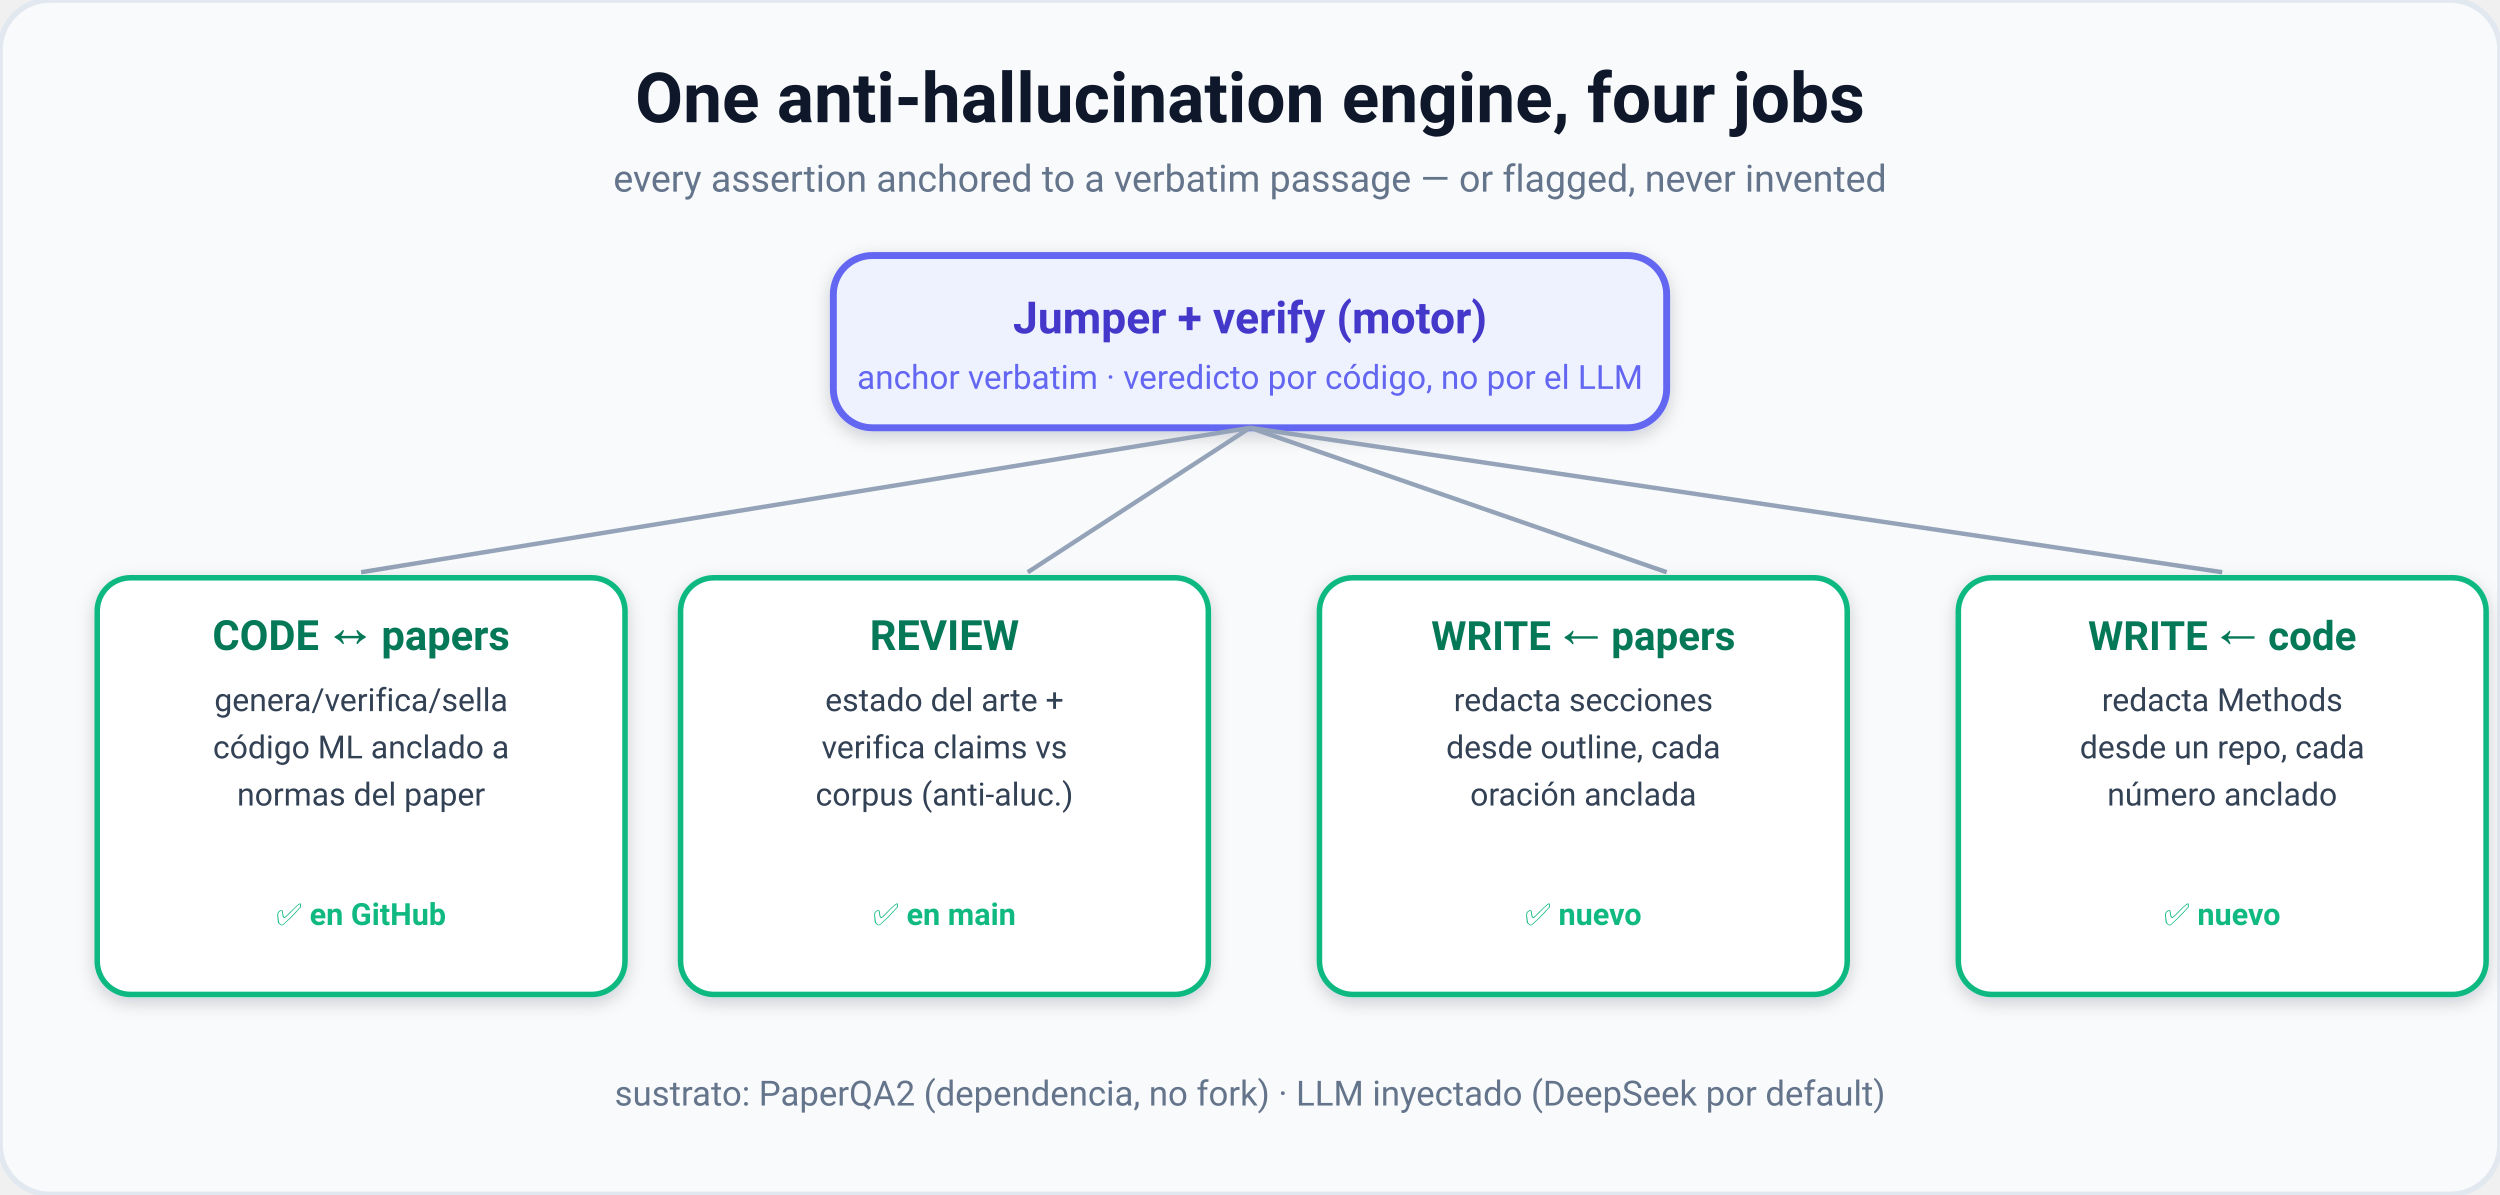
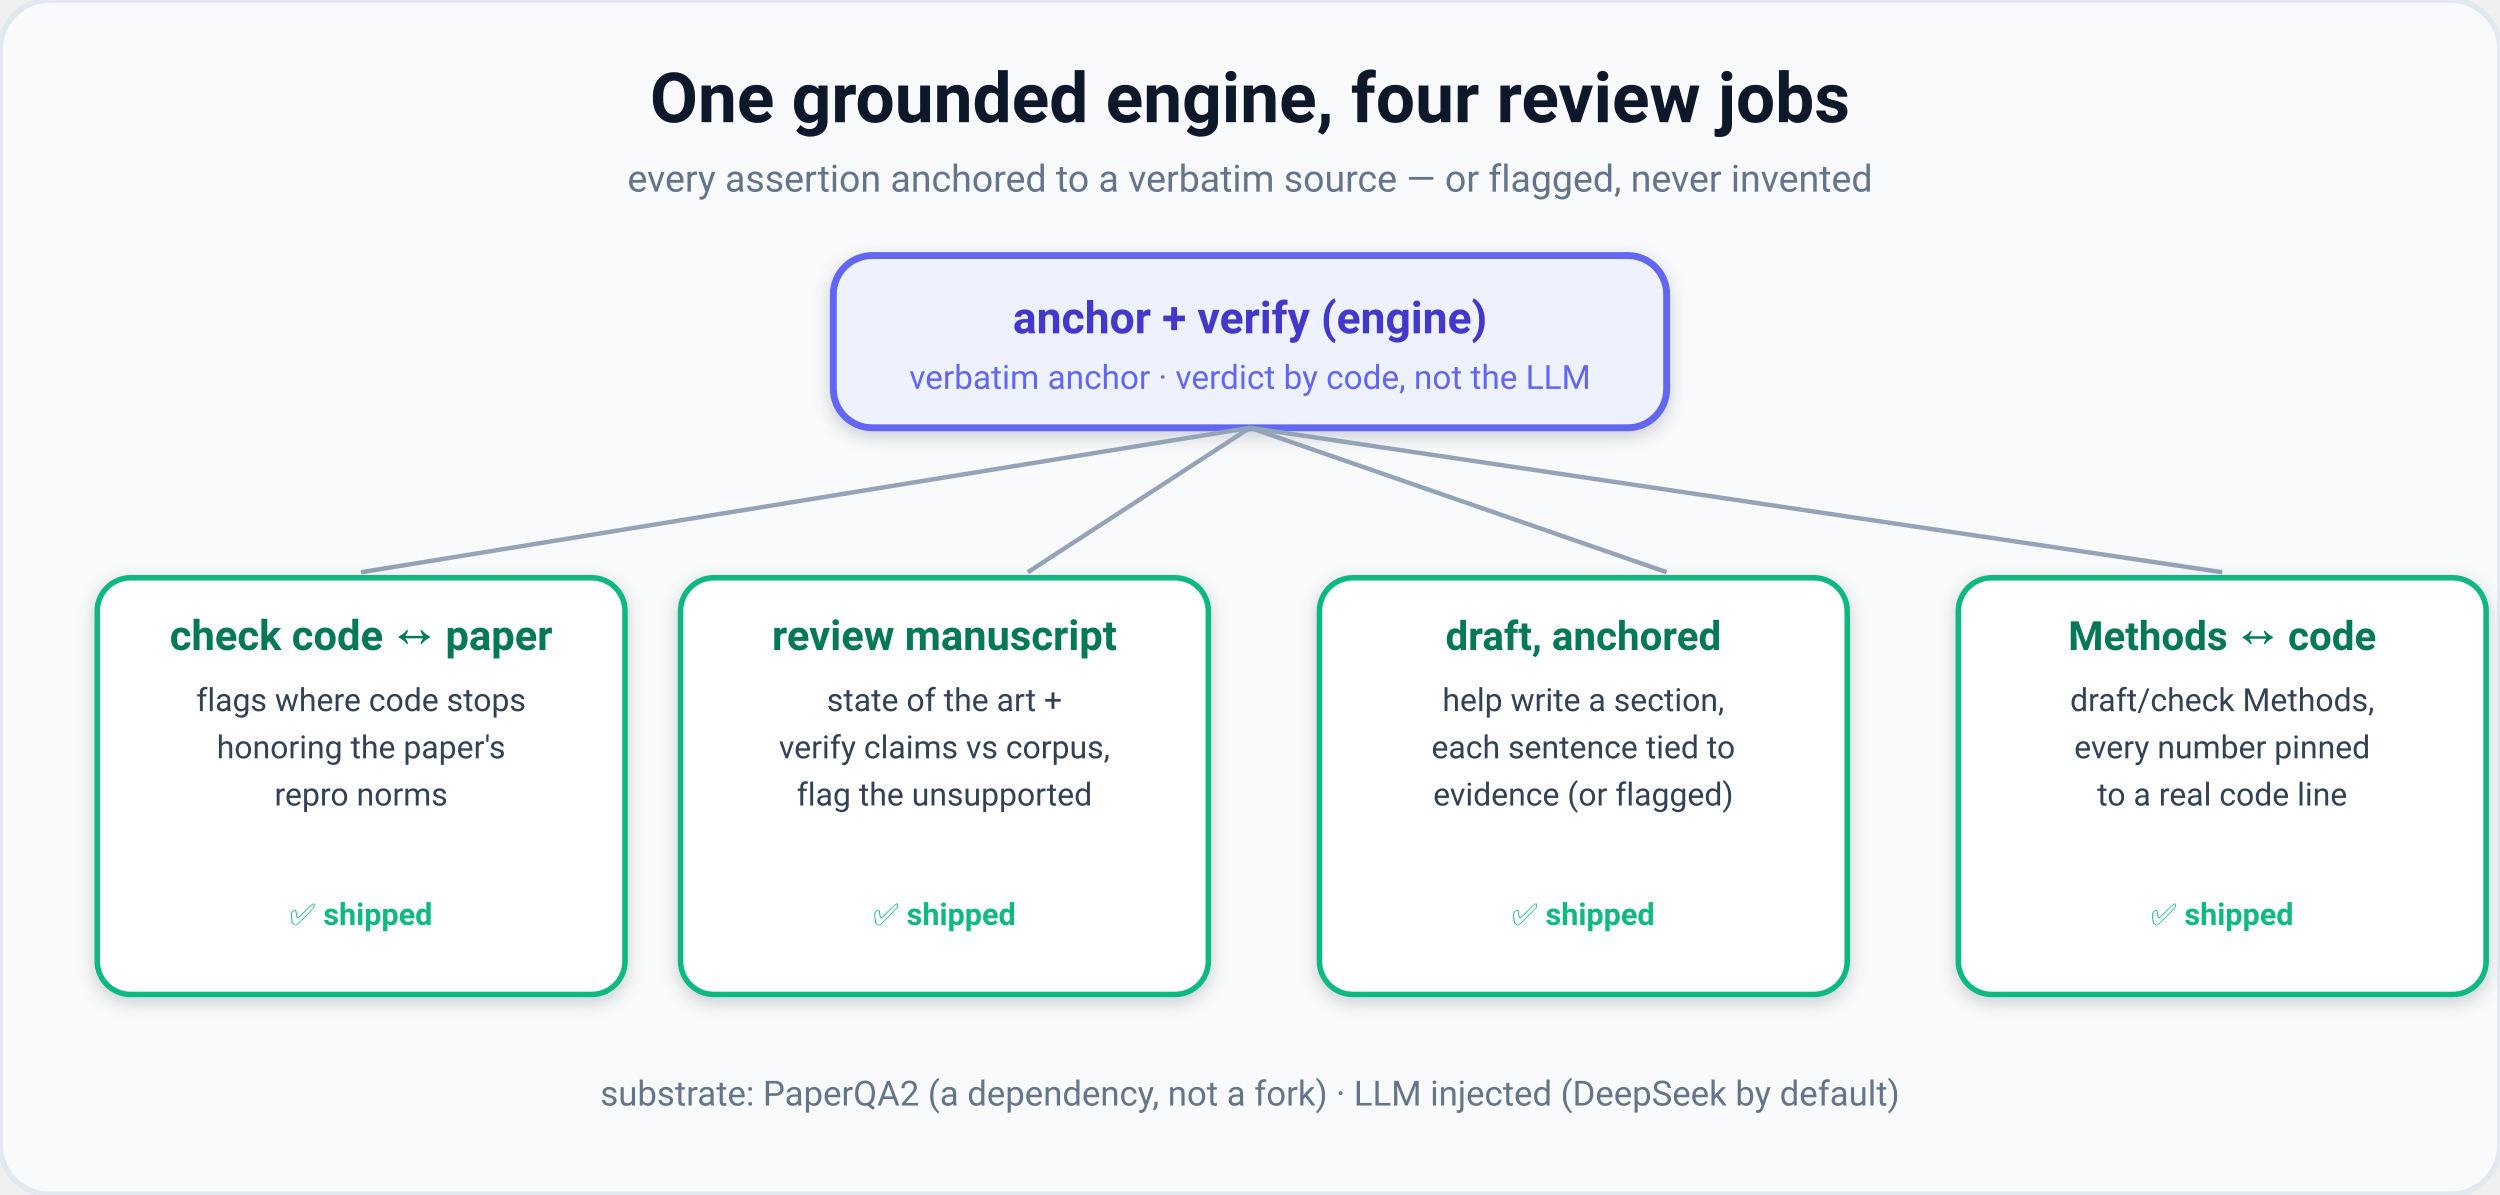
<svg xmlns="http://www.w3.org/2000/svg" width="900" height="430" viewBox="0 0 900 430" font-family="-apple-system, Segoe UI, Roboto, Helvetica, Arial, sans-serif">
  <defs>
    <filter id="s" x="-20%" y="-20%" width="140%" height="140%">
      <feDropShadow dx="0" dy="2" stdDeviation="3" flood-color="#0f172a" flood-opacity="0.18" />
    </filter>
  </defs>
  <rect x="0" y="0" width="900" height="430" rx="18" fill="#f8fafc" />
  <rect x="0" y="0" width="900" height="430" rx="18" fill="none" stroke="#e2e8f0" stroke-width="2" />
-   <text x="450" y="44" text-anchor="middle" font-size="25" font-weight="700" fill="#0f172a">One anti-hallucination engine, four jobs</text>
-   <text x="450" y="69" text-anchor="middle" font-size="13.5" fill="#64748b">every assertion anchored to a verbatim passage — or flagged, never invented</text>
+   <text x="450" y="44" text-anchor="middle" font-size="25" font-weight="700" fill="#0f172a">One grounded engine, four review jobs</text>
+   <text x="450" y="69" text-anchor="middle" font-size="13.5" fill="#64748b">every assertion anchored to a verbatim source — or flagged, never invented</text>
  <rect x="300" y="92" width="300" height="62" rx="14" fill="#eef2ff" stroke="#6366f1" stroke-width="2.5" filter="url(#s)" />
-   <text x="450" y="120" text-anchor="middle" font-size="16" font-weight="700" fill="#4338ca">Jumper + verify (motor)</text>
-   <text x="450" y="140" text-anchor="middle" font-size="12" fill="#6366f1">anchor verbatim · veredicto por código, no por el LLM</text>
+   <text x="450" y="120" text-anchor="middle" font-size="16" font-weight="700" fill="#4338ca">anchor + verify (engine)</text>
+   <text x="450" y="140" text-anchor="middle" font-size="12" fill="#6366f1">verbatim anchor · verdict by code, not the LLM</text>
  <line x1="450" y1="154" x2="130" y2="206" stroke="#94a3b8" stroke-width="1.6" />
  <line x1="450" y1="154" x2="370" y2="206" stroke="#94a3b8" stroke-width="1.6" />
  <line x1="450" y1="154" x2="600" y2="206" stroke="#94a3b8" stroke-width="1.6" />
  <line x1="450" y1="154" x2="800" y2="206" stroke="#94a3b8" stroke-width="1.6" />
  <rect x="35" y="208" width="190" height="150" rx="12" fill="#ffffff" stroke="#10b981" stroke-width="2" filter="url(#s)" />
-   <text x="130" y="234" text-anchor="middle" font-size="15" font-weight="700" fill="#047857">CODE ↔ papers</text>
-   <text x="130" y="256" text-anchor="middle" font-size="11.5" fill="#334155">genera/verifica/sella</text>
-   <text x="130" y="273" text-anchor="middle" font-size="11.5" fill="#334155">código ML anclado a</text>
-   <text x="130" y="290" text-anchor="middle" font-size="11.5" fill="#334155">normas del paper</text>
-   <text x="130" y="333" text-anchor="middle" font-size="11" font-weight="600" fill="#10b981">✅ en GitHub</text>
+   <text x="130" y="234" text-anchor="middle" font-size="15" font-weight="700" fill="#047857">check code ↔ paper</text>
+   <text x="130" y="256" text-anchor="middle" font-size="11.5" fill="#334155">flags where code stops</text>
+   <text x="130" y="273" text-anchor="middle" font-size="11.5" fill="#334155">honoring the paper's</text>
+   <text x="130" y="290" text-anchor="middle" font-size="11.5" fill="#334155">repro norms</text>
+   <text x="130" y="333" text-anchor="middle" font-size="11" font-weight="600" fill="#10b981">✅ shipped</text>
  <rect x="245" y="208" width="190" height="150" rx="12" fill="#ffffff" stroke="#10b981" stroke-width="2" filter="url(#s)" />
-   <text x="340" y="234" text-anchor="middle" font-size="15" font-weight="700" fill="#047857">REVIEW</text>
-   <text x="340" y="256" text-anchor="middle" font-size="11.5" fill="#334155">estado del arte +</text>
-   <text x="340" y="273" text-anchor="middle" font-size="11.5" fill="#334155">verifica claims vs</text>
-   <text x="340" y="290" text-anchor="middle" font-size="11.5" fill="#334155">corpus (anti-aluc.)</text>
-   <text x="340" y="333" text-anchor="middle" font-size="11" font-weight="600" fill="#10b981">✅ en main</text>
+   <text x="340" y="234" text-anchor="middle" font-size="15" font-weight="700" fill="#047857">review manuscript</text>
+   <text x="340" y="256" text-anchor="middle" font-size="11.5" fill="#334155">state of the art +</text>
+   <text x="340" y="273" text-anchor="middle" font-size="11.5" fill="#334155">verify claims vs corpus,</text>
+   <text x="340" y="290" text-anchor="middle" font-size="11.5" fill="#334155">flag the unsupported</text>
+   <text x="340" y="333" text-anchor="middle" font-size="11" font-weight="600" fill="#10b981">✅ shipped</text>
  <rect x="475" y="208" width="190" height="150" rx="12" fill="#ffffff" stroke="#10b981" stroke-width="2" filter="url(#s)" />
-   <text x="570" y="234" text-anchor="middle" font-size="14.5" font-weight="700" fill="#047857">WRITE ← papers</text>
-   <text x="570" y="256" text-anchor="middle" font-size="11.5" fill="#334155">redacta secciones</text>
-   <text x="570" y="273" text-anchor="middle" font-size="11.5" fill="#334155">desde outline, cada</text>
-   <text x="570" y="290" text-anchor="middle" font-size="11.5" fill="#334155">oración anclada</text>
-   <text x="570" y="333" text-anchor="middle" font-size="11" font-weight="600" fill="#10b981">✅ nuevo</text>
+   <text x="570" y="234" text-anchor="middle" font-size="14.5" font-weight="700" fill="#047857">draft, anchored</text>
+   <text x="570" y="256" text-anchor="middle" font-size="11.5" fill="#334155">help write a section,</text>
+   <text x="570" y="273" text-anchor="middle" font-size="11.5" fill="#334155">each sentence tied to</text>
+   <text x="570" y="290" text-anchor="middle" font-size="11.5" fill="#334155">evidence (or flagged)</text>
+   <text x="570" y="333" text-anchor="middle" font-size="11" font-weight="600" fill="#10b981">✅ shipped</text>
  <rect x="705" y="208" width="190" height="150" rx="12" fill="#ffffff" stroke="#10b981" stroke-width="2" filter="url(#s)" />
-   <text x="800" y="234" text-anchor="middle" font-size="14.5" font-weight="700" fill="#047857">WRITE ← code</text>
-   <text x="800" y="256" text-anchor="middle" font-size="11.5" fill="#334155">redacta Methods</text>
-   <text x="800" y="273" text-anchor="middle" font-size="11.5" fill="#334155">desde un repo, cada</text>
-   <text x="800" y="290" text-anchor="middle" font-size="11.5" fill="#334155">número anclado</text>
-   <text x="800" y="333" text-anchor="middle" font-size="11" font-weight="600" fill="#10b981">✅ nuevo</text>
-   <text x="450" y="398" text-anchor="middle" font-size="12.5" fill="#64748b">sustrato: PaperQA2 (dependencia, no fork) · LLM inyectado (DeepSeek por default)</text>
+   <text x="800" y="234" text-anchor="middle" font-size="14.5" font-weight="700" fill="#047857">Methods ↔ code</text>
+   <text x="800" y="256" text-anchor="middle" font-size="11.5" fill="#334155">draft/check Methods,</text>
+   <text x="800" y="273" text-anchor="middle" font-size="11.5" fill="#334155">every number pinned</text>
+   <text x="800" y="290" text-anchor="middle" font-size="11.5" fill="#334155">to a real code line</text>
+   <text x="800" y="333" text-anchor="middle" font-size="11" font-weight="600" fill="#10b981">✅ shipped</text>
+   <text x="450" y="398" text-anchor="middle" font-size="12.5" fill="#64748b">substrate: PaperQA2 (a dependency, not a fork) · LLM injected (DeepSeek by default)</text>
</svg>
